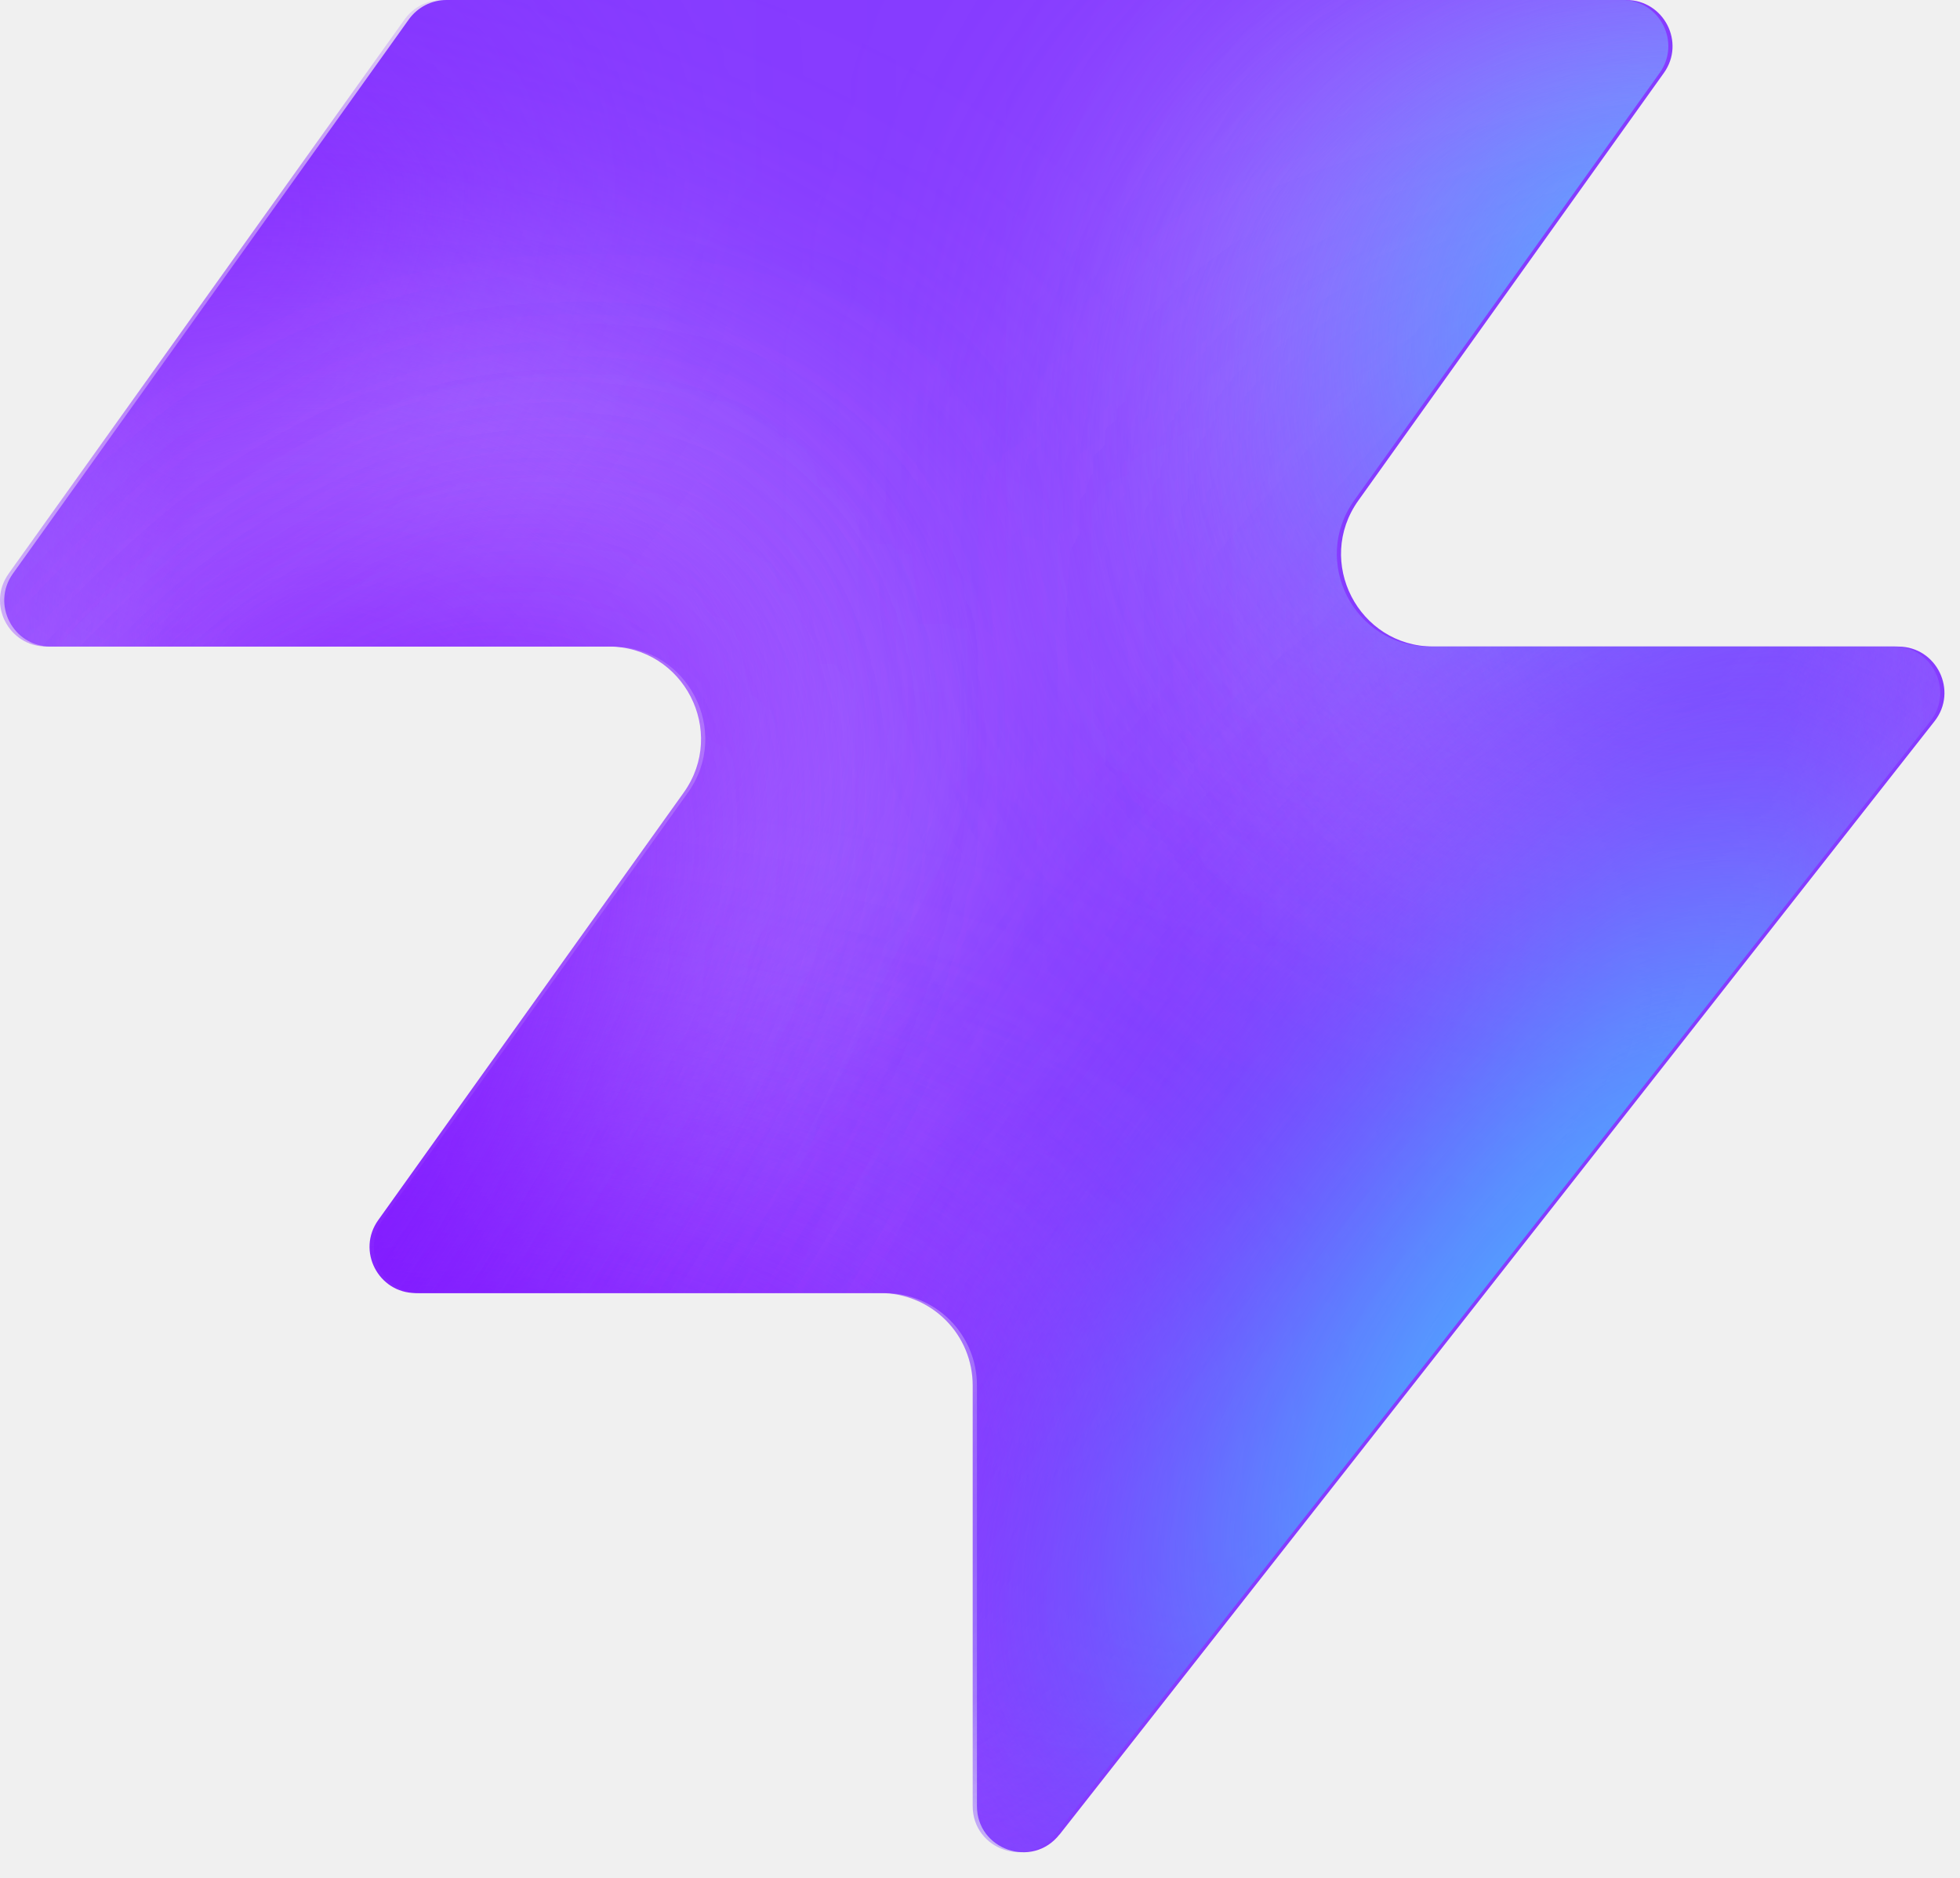
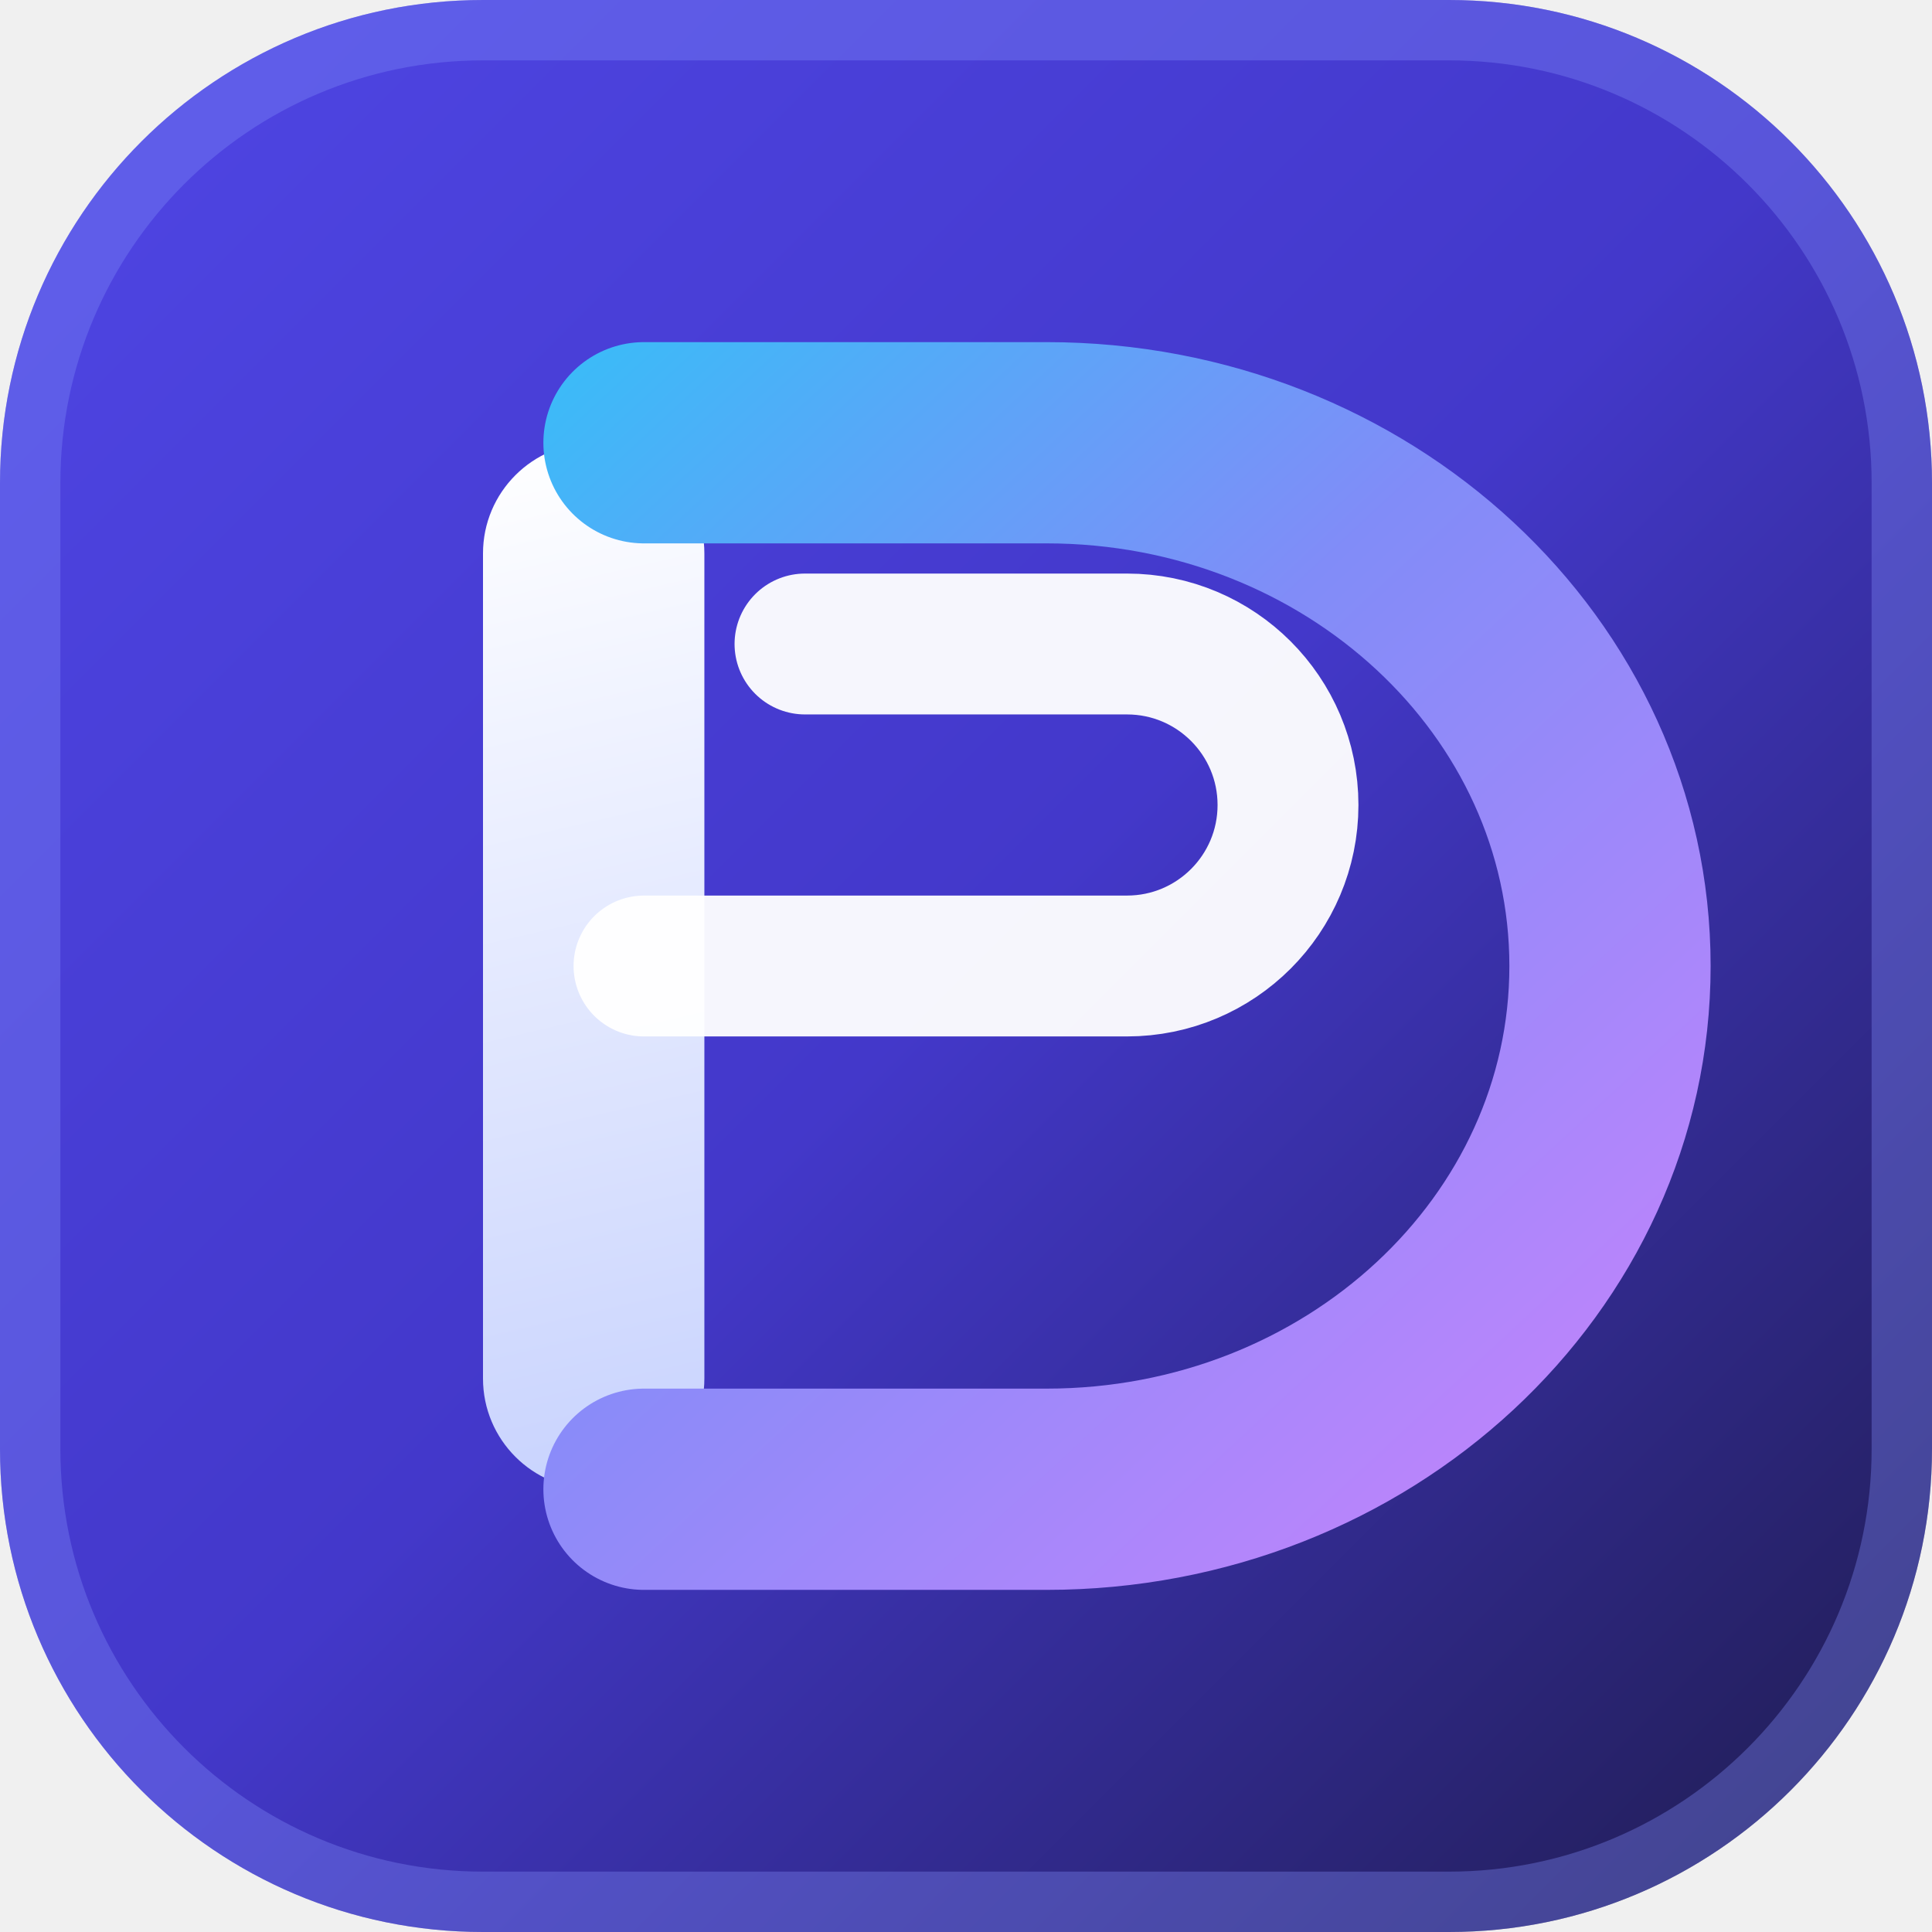
- <svg xmlns="http://www.w3.org/2000/svg" width="48" height="46" fill="none" viewBox="0 0 48 46">
-   <path fill="#863bff" d="M25.946 44.938c-.664.845-2.021.375-2.021-.698V33.937a2.26 2.26 0 0 0-2.262-2.262H10.287c-.92 0-1.456-1.04-.92-1.788l7.48-10.471c1.07-1.497 0-3.578-1.842-3.578H1.237c-.92 0-1.456-1.04-.92-1.788L10.013.474c.214-.297.556-.474.92-.474h28.894c.92 0 1.456 1.04.92 1.788l-7.48 10.471c-1.07 1.498 0 3.579 1.842 3.579h11.377c.943 0 1.473 1.088.89 1.83L25.947 44.94z" style="fill:#863bff;fill:color(display-p3 .525 .23 1);fill-opacity:1" />
-   <mask id="a" width="48" height="46" x="0" y="0" maskUnits="userSpaceOnUse" style="mask-type:alpha">
-     <path fill="#000" d="M25.842 44.938c-.664.844-2.021.375-2.021-.698V33.937a2.26 2.26 0 0 0-2.262-2.262H10.183c-.92 0-1.456-1.04-.92-1.788l7.48-10.471c1.07-1.498 0-3.579-1.842-3.579H1.133c-.92 0-1.456-1.04-.92-1.787L9.91.473c.214-.297.556-.474.92-.474h28.894c.92 0 1.456 1.04.92 1.788l-7.48 10.471c-1.07 1.498 0 3.578 1.842 3.578h11.377c.943 0 1.473 1.088.89 1.832L25.843 44.94z" style="fill:#000;fill-opacity:1" />
-   </mask>
-   <g mask="url(#a)">
-     <g filter="url(#b)">
-       <ellipse cx="5.508" cy="14.704" fill="#ede6ff" rx="5.508" ry="14.704" style="fill:#ede6ff;fill:color(display-p3 .927 .903 1);fill-opacity:1" transform="matrix(.00324 1 1 -.00324 -4.47 31.516)" />
-     </g>
-     <g filter="url(#c)">
-       <ellipse cx="10.399" cy="29.851" fill="#ede6ff" rx="10.399" ry="29.851" style="fill:#ede6ff;fill:color(display-p3 .927 .903 1);fill-opacity:1" transform="matrix(.00324 1 1 -.00324 -39.328 7.883)" />
-     </g>
-     <g filter="url(#d)">
-       <ellipse cx="5.508" cy="30.487" fill="#7e14ff" rx="5.508" ry="30.487" style="fill:#7e14ff;fill:color(display-p3 .492 .077 1);fill-opacity:1" transform="rotate(89.814 -25.913 -14.639)scale(1 -1)" />
-     </g>
-     <g filter="url(#e)">
-       <ellipse cx="5.508" cy="30.599" fill="#7e14ff" rx="5.508" ry="30.599" style="fill:#7e14ff;fill:color(display-p3 .492 .077 1);fill-opacity:1" transform="rotate(89.814 -32.644 -3.334)scale(1 -1)" />
-     </g>
-     <g filter="url(#f)">
-       <ellipse cx="5.508" cy="30.599" fill="#7e14ff" rx="5.508" ry="30.599" style="fill:#7e14ff;fill:color(display-p3 .492 .077 1);fill-opacity:1" transform="matrix(.00324 1 1 -.00324 -34.34 30.47)" />
-     </g>
-     <g filter="url(#g)">
-       <ellipse cx="14.072" cy="22.078" fill="#ede6ff" rx="14.072" ry="22.078" style="fill:#ede6ff;fill:color(display-p3 .927 .903 1);fill-opacity:1" transform="rotate(93.35 24.506 48.493)scale(-1 1)" />
-     </g>
-     <g filter="url(#h)">
-       <ellipse cx="3.47" cy="21.501" fill="#7e14ff" rx="3.47" ry="21.501" style="fill:#7e14ff;fill:color(display-p3 .492 .077 1);fill-opacity:1" transform="rotate(89.009 28.708 47.59)scale(-1 1)" />
-     </g>
-     <g filter="url(#i)">
-       <ellipse cx="3.47" cy="21.501" fill="#7e14ff" rx="3.47" ry="21.501" style="fill:#7e14ff;fill:color(display-p3 .492 .077 1);fill-opacity:1" transform="rotate(89.009 28.708 47.59)scale(-1 1)" />
-     </g>
-     <g filter="url(#j)">
-       <ellipse cx=".387" cy="8.972" fill="#7e14ff" rx="4.407" ry="29.108" style="fill:#7e14ff;fill:color(display-p3 .492 .077 1);fill-opacity:1" transform="rotate(39.51 .387 8.972)" />
-     </g>
-     <g filter="url(#k)">
-       <ellipse cx="47.523" cy="-6.092" fill="#7e14ff" rx="4.407" ry="29.108" style="fill:#7e14ff;fill:color(display-p3 .492 .077 1);fill-opacity:1" transform="rotate(37.892 47.523 -6.092)" />
-     </g>
-     <g filter="url(#l)">
-       <ellipse cx="41.412" cy="6.333" fill="#47bfff" rx="5.971" ry="9.665" style="fill:#47bfff;fill:color(display-p3 .28 .748 1);fill-opacity:1" transform="rotate(37.892 41.412 6.333)" />
-     </g>
-     <g filter="url(#m)">
-       <ellipse cx="-1.879" cy="38.332" fill="#7e14ff" rx="4.407" ry="29.108" style="fill:#7e14ff;fill:color(display-p3 .492 .077 1);fill-opacity:1" transform="rotate(37.892 -1.88 38.332)" />
-     </g>
-     <g filter="url(#n)">
-       <ellipse cx="-1.879" cy="38.332" fill="#7e14ff" rx="4.407" ry="29.108" style="fill:#7e14ff;fill:color(display-p3 .492 .077 1);fill-opacity:1" transform="rotate(37.892 -1.88 38.332)" />
-     </g>
-     <g filter="url(#o)">
-       <ellipse cx="35.651" cy="29.907" fill="#7e14ff" rx="4.407" ry="29.108" style="fill:#7e14ff;fill:color(display-p3 .492 .077 1);fill-opacity:1" transform="rotate(37.892 35.651 29.907)" />
-     </g>
-     <g filter="url(#p)">
-       <ellipse cx="38.418" cy="32.4" fill="#47bfff" rx="5.971" ry="15.297" style="fill:#47bfff;fill:color(display-p3 .28 .748 1);fill-opacity:1" transform="rotate(37.892 38.418 32.4)" />
-     </g>
-   </g>
+ <svg xmlns="http://www.w3.org/2000/svg" viewBox="0 0 48 48" fill="none">
  <defs>
-     <filter id="b" width="60.045" height="41.654" x="-19.77" y="16.149" color-interpolation-filters="sRGB" filterUnits="userSpaceOnUse">
-       <feFlood flood-opacity="0" result="BackgroundImageFix" />
-       <feBlend in="SourceGraphic" in2="BackgroundImageFix" result="shape" />
-       <feGaussianBlur result="effect1_foregroundBlur_2002_17158" stdDeviation="7.659" />
-     </filter>
-     <filter id="c" width="90.34" height="51.437" x="-54.613" y="-7.533" color-interpolation-filters="sRGB" filterUnits="userSpaceOnUse">
-       <feFlood flood-opacity="0" result="BackgroundImageFix" />
-       <feBlend in="SourceGraphic" in2="BackgroundImageFix" result="shape" />
-       <feGaussianBlur result="effect1_foregroundBlur_2002_17158" stdDeviation="7.659" />
-     </filter>
-     <filter id="d" width="79.355" height="29.4" x="-49.64" y="2.03" color-interpolation-filters="sRGB" filterUnits="userSpaceOnUse">
-       <feFlood flood-opacity="0" result="BackgroundImageFix" />
-       <feBlend in="SourceGraphic" in2="BackgroundImageFix" result="shape" />
-       <feGaussianBlur result="effect1_foregroundBlur_2002_17158" stdDeviation="4.596" />
-     </filter>
-     <filter id="e" width="79.579" height="29.4" x="-45.045" y="20.029" color-interpolation-filters="sRGB" filterUnits="userSpaceOnUse">
-       <feFlood flood-opacity="0" result="BackgroundImageFix" />
-       <feBlend in="SourceGraphic" in2="BackgroundImageFix" result="shape" />
-       <feGaussianBlur result="effect1_foregroundBlur_2002_17158" stdDeviation="4.596" />
-     </filter>
-     <filter id="f" width="79.579" height="29.4" x="-43.513" y="21.178" color-interpolation-filters="sRGB" filterUnits="userSpaceOnUse">
-       <feFlood flood-opacity="0" result="BackgroundImageFix" />
-       <feBlend in="SourceGraphic" in2="BackgroundImageFix" result="shape" />
-       <feGaussianBlur result="effect1_foregroundBlur_2002_17158" stdDeviation="4.596" />
-     </filter>
-     <filter id="g" width="74.749" height="58.852" x="15.756" y="-17.901" color-interpolation-filters="sRGB" filterUnits="userSpaceOnUse">
-       <feFlood flood-opacity="0" result="BackgroundImageFix" />
-       <feBlend in="SourceGraphic" in2="BackgroundImageFix" result="shape" />
-       <feGaussianBlur result="effect1_foregroundBlur_2002_17158" stdDeviation="7.659" />
-     </filter>
-     <filter id="h" width="61.377" height="25.362" x="23.548" y="2.284" color-interpolation-filters="sRGB" filterUnits="userSpaceOnUse">
-       <feFlood flood-opacity="0" result="BackgroundImageFix" />
-       <feBlend in="SourceGraphic" in2="BackgroundImageFix" result="shape" />
-       <feGaussianBlur result="effect1_foregroundBlur_2002_17158" stdDeviation="4.596" />
-     </filter>
-     <filter id="i" width="61.377" height="25.362" x="23.548" y="2.284" color-interpolation-filters="sRGB" filterUnits="userSpaceOnUse">
-       <feFlood flood-opacity="0" result="BackgroundImageFix" />
-       <feBlend in="SourceGraphic" in2="BackgroundImageFix" result="shape" />
-       <feGaussianBlur result="effect1_foregroundBlur_2002_17158" stdDeviation="4.596" />
-     </filter>
-     <filter id="j" width="56.045" height="63.649" x="-27.636" y="-22.853" color-interpolation-filters="sRGB" filterUnits="userSpaceOnUse">
-       <feFlood flood-opacity="0" result="BackgroundImageFix" />
-       <feBlend in="SourceGraphic" in2="BackgroundImageFix" result="shape" />
-       <feGaussianBlur result="effect1_foregroundBlur_2002_17158" stdDeviation="4.596" />
-     </filter>
-     <filter id="k" width="54.814" height="64.646" x="20.116" y="-38.415" color-interpolation-filters="sRGB" filterUnits="userSpaceOnUse">
-       <feFlood flood-opacity="0" result="BackgroundImageFix" />
-       <feBlend in="SourceGraphic" in2="BackgroundImageFix" result="shape" />
-       <feGaussianBlur result="effect1_foregroundBlur_2002_17158" stdDeviation="4.596" />
-     </filter>
-     <filter id="l" width="33.541" height="35.313" x="24.641" y="-11.323" color-interpolation-filters="sRGB" filterUnits="userSpaceOnUse">
-       <feFlood flood-opacity="0" result="BackgroundImageFix" />
-       <feBlend in="SourceGraphic" in2="BackgroundImageFix" result="shape" />
-       <feGaussianBlur result="effect1_foregroundBlur_2002_17158" stdDeviation="4.596" />
-     </filter>
-     <filter id="m" width="54.814" height="64.646" x="-29.286" y="6.009" color-interpolation-filters="sRGB" filterUnits="userSpaceOnUse">
-       <feFlood flood-opacity="0" result="BackgroundImageFix" />
-       <feBlend in="SourceGraphic" in2="BackgroundImageFix" result="shape" />
-       <feGaussianBlur result="effect1_foregroundBlur_2002_17158" stdDeviation="4.596" />
-     </filter>
-     <filter id="n" width="54.814" height="64.646" x="-29.286" y="6.009" color-interpolation-filters="sRGB" filterUnits="userSpaceOnUse">
-       <feFlood flood-opacity="0" result="BackgroundImageFix" />
-       <feBlend in="SourceGraphic" in2="BackgroundImageFix" result="shape" />
-       <feGaussianBlur result="effect1_foregroundBlur_2002_17158" stdDeviation="4.596" />
-     </filter>
-     <filter id="o" width="54.814" height="64.646" x="8.244" y="-2.416" color-interpolation-filters="sRGB" filterUnits="userSpaceOnUse">
-       <feFlood flood-opacity="0" result="BackgroundImageFix" />
-       <feBlend in="SourceGraphic" in2="BackgroundImageFix" result="shape" />
-       <feGaussianBlur result="effect1_foregroundBlur_2002_17158" stdDeviation="4.596" />
-     </filter>
-     <filter id="p" width="39.409" height="43.623" x="18.713" y="10.588" color-interpolation-filters="sRGB" filterUnits="userSpaceOnUse">
-       <feFlood flood-opacity="0" result="BackgroundImageFix" />
-       <feBlend in="SourceGraphic" in2="BackgroundImageFix" result="shape" />
-       <feGaussianBlur result="effect1_foregroundBlur_2002_17158" stdDeviation="4.596" />
-     </filter>
+     <linearGradient id="desk-favicon-bg" x1="0" y1="0" x2="48" y2="48" gradientUnits="userSpaceOnUse">
+       <stop offset="0%" stop-color="#4F46E5" />
+       <stop offset="50%" stop-color="#4338CA" />
+       <stop offset="100%" stop-color="#1E1B4B" />
+     </linearGradient>
+     <linearGradient id="desk-favicon-arc" x1="12" y1="10" x2="38" y2="38" gradientUnits="userSpaceOnUse">
+       <stop offset="0%" stop-color="#38BDF8" />
+       <stop offset="45%" stop-color="#818CF8" />
+       <stop offset="100%" stop-color="#C084FC" />
+     </linearGradient>
+     <linearGradient id="desk-favicon-spine" x1="12" y1="11" x2="18" y2="37" gradientUnits="userSpaceOnUse">
+       <stop offset="0%" stop-color="#FFFFFF" />
+       <stop offset="100%" stop-color="#C7D2FE" />
+     </linearGradient>
  </defs>
+   <rect width="48" height="48" rx="12" fill="url(#desk-favicon-bg)" />
+   <rect x="0.75" y="0.75" width="46.5" height="46.5" rx="11.25" stroke="#818CF8" stroke-opacity="0.35" stroke-width="1.5" />
+   <rect x="12" y="11" width="5.5" height="26" rx="2.75" fill="url(#desk-favicon-spine)" />
+   <path d="M16 11H26C33.732 11 40 16.82 40 24C40 31.18 33.732 37 26 37H16" stroke="url(#desk-favicon-arc)" stroke-width="5" stroke-linecap="round" />
+   <path d="M16 24H28C30.209 24 32 22.209 32 20C32 17.791 30.209 16 28 16H20" stroke="#FFFFFF" stroke-width="3.5" stroke-linecap="round" opacity="0.95" />
</svg>
